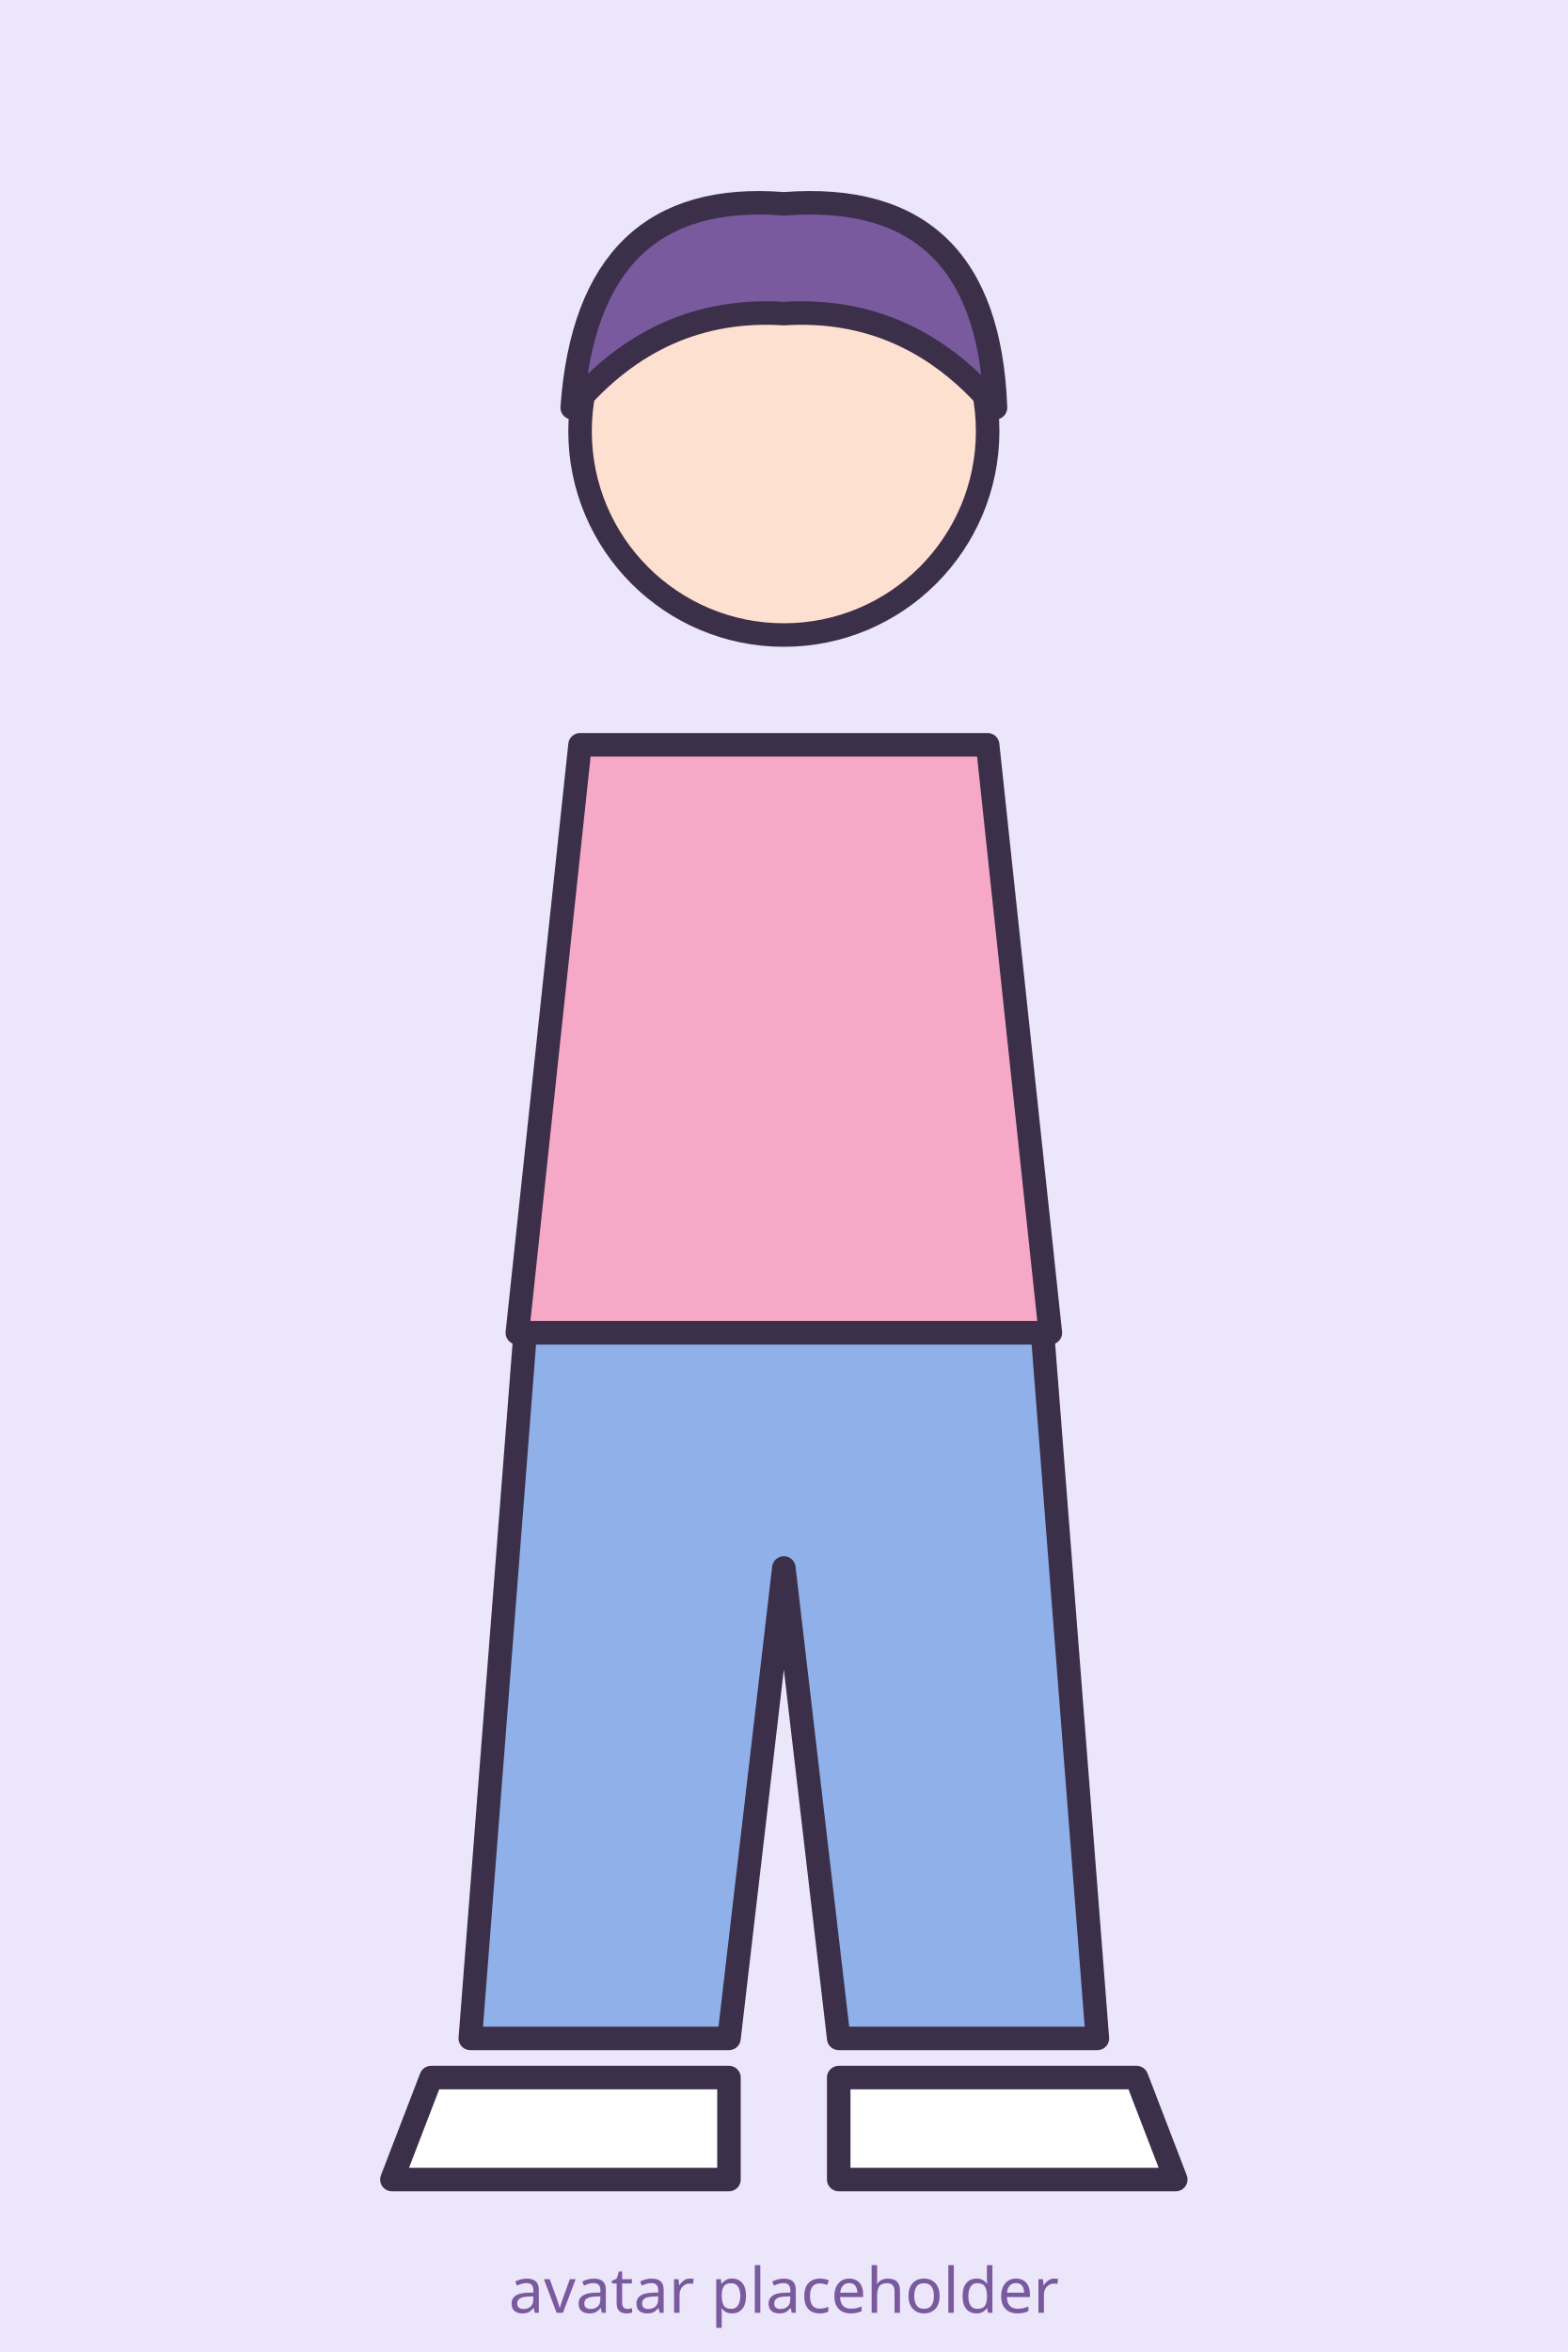
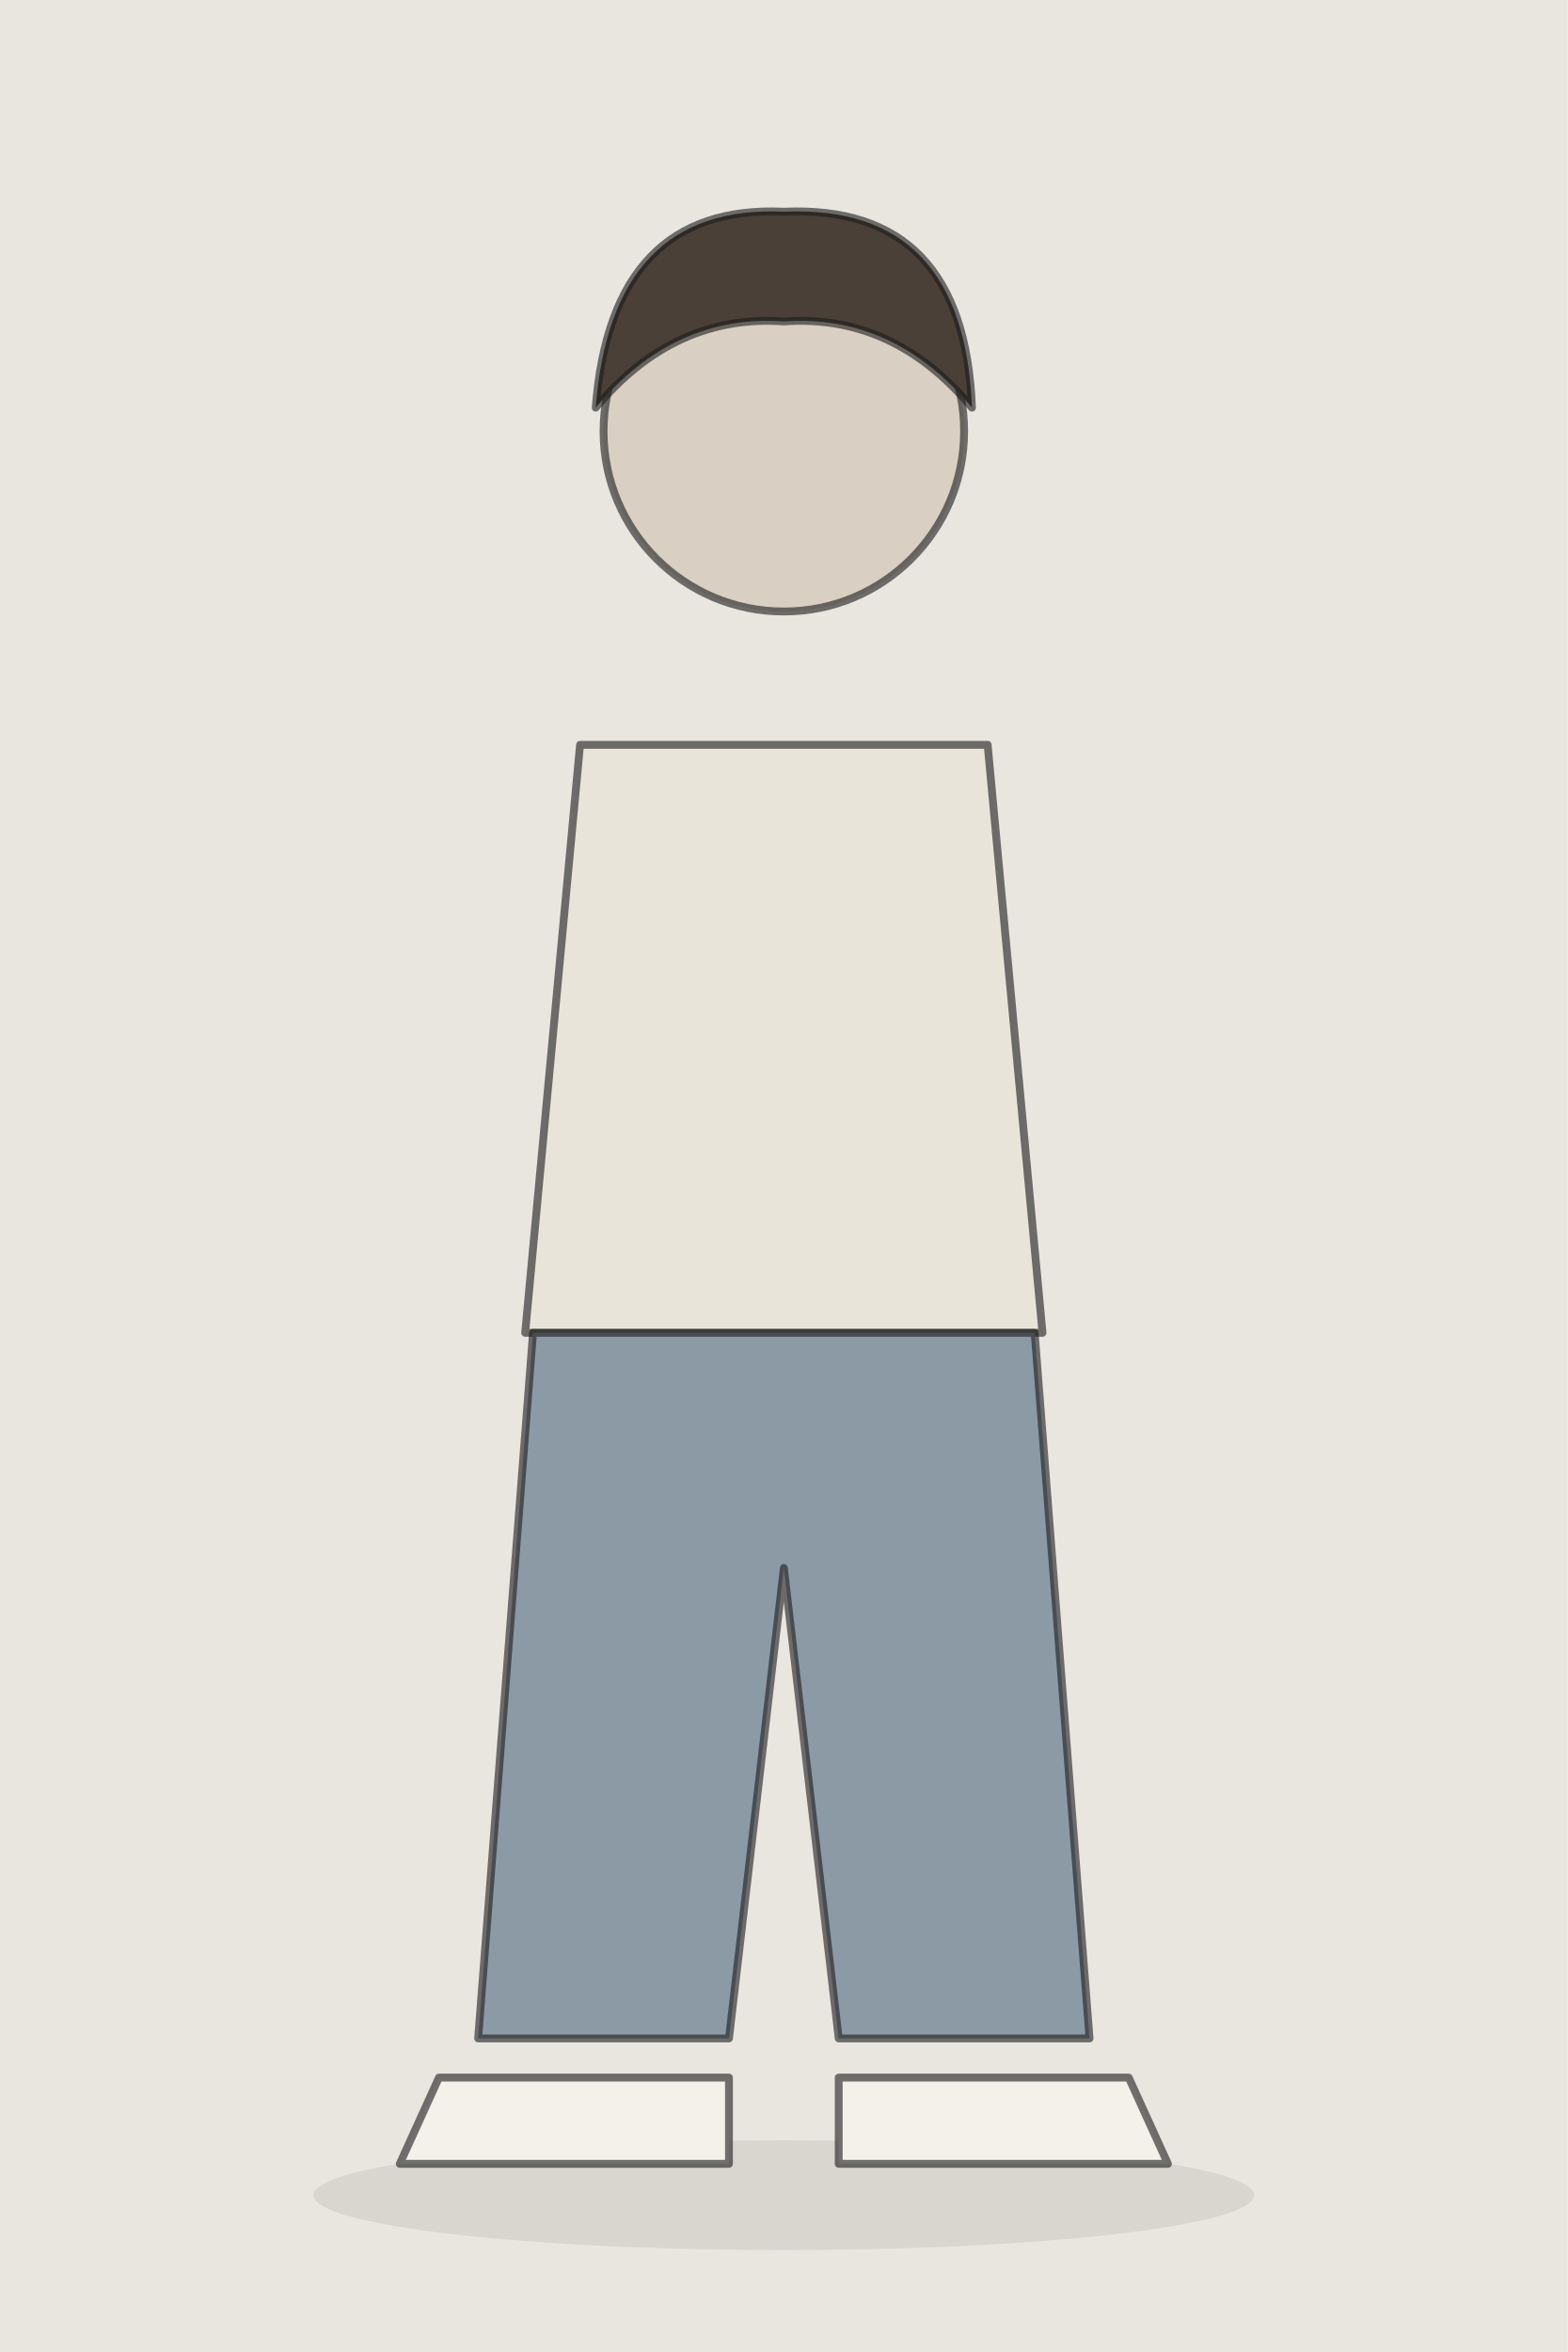
<svg xmlns="http://www.w3.org/2000/svg" viewBox="0 0 400 600">
-   <rect width="400" height="600" fill="#ece6fb" />
-   <g stroke="#3b2f4a" stroke-width="6" stroke-linejoin="round" stroke-linecap="round">
-     <circle cx="200" cy="110" r="52" fill="#fde0cf" />
-     <path d="M146 104 Q150 48 200 52 Q252 48 254 104 Q232 78 200 80 Q168 78 146 104Z" fill="#7a5a9e" />
-     <path d="M148 190 H252 L268 340 H132 Z" fill="#f6a9c6" />
-     <path d="M134 340 H266 L280 520 H214 L200 400 L186 520 H120 Z" fill="#8fb0e8" />
-     <path d="M110 530 H186 V556 H100 Z M214 530 H290 L300 556 H214 Z" fill="#fff" />
+   <rect width="400" height="600" fill="#e9e6e0" />
+   <ellipse cx="200" cy="560" rx="120" ry="14" fill="#1a1a1a" fill-opacity=".08" />
+   <g stroke="#1a1a1a" stroke-opacity=".6" stroke-width="2" stroke-linejoin="round" stroke-linecap="round">
+     <circle cx="200" cy="110" r="46" fill="#d9cfc2" />
+     <path d="M152 104 Q156 52 200 54 Q246 52 248 104 Q228 80 200 82 Q172 80 152 104Z" fill="#4a4038" />
+     <path d="M148 190 H252 L266 340 H134 Z" fill="#e9e4da" />
+     <path d="M136 340 H264 L278 520 H214 L200 400 L186 520 H122 Z" fill="#8c9aa6" />
+     <path d="M112 530 H186 V552 H102 Z M214 530 H288 L298 552 H214 Z" fill="#f4f1ea" />
  </g>
-   <text x="200" y="590" text-anchor="middle" font-family="sans-serif" font-size="16" fill="#7a5a9e">avatar placeholder</text>
</svg>
